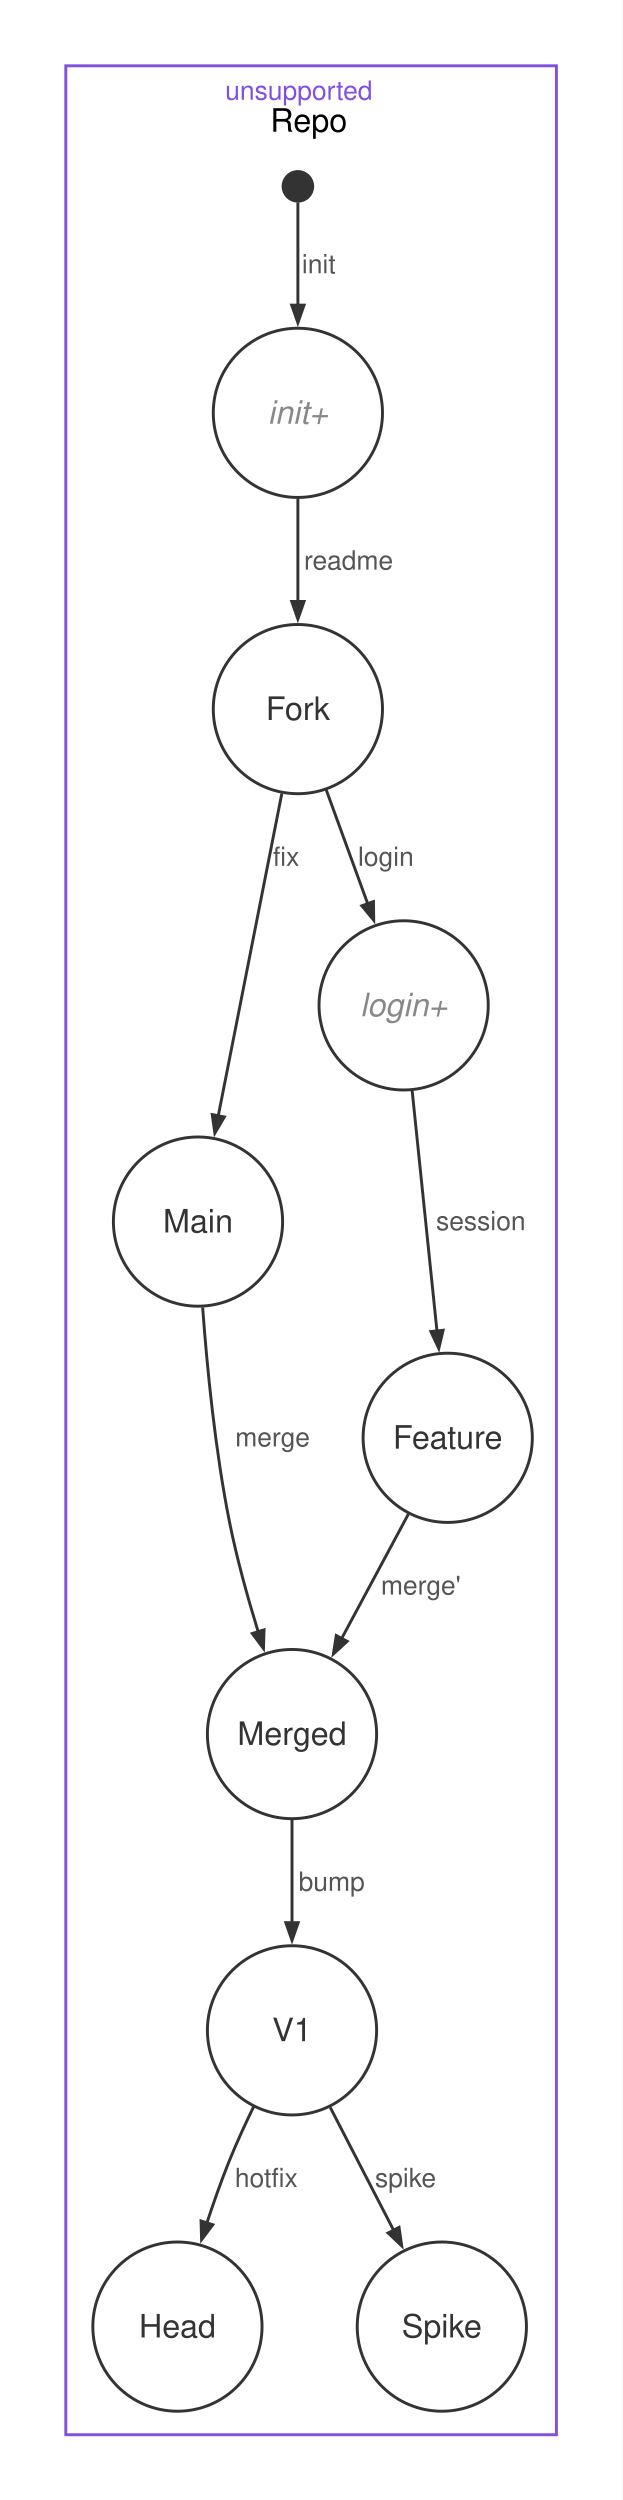
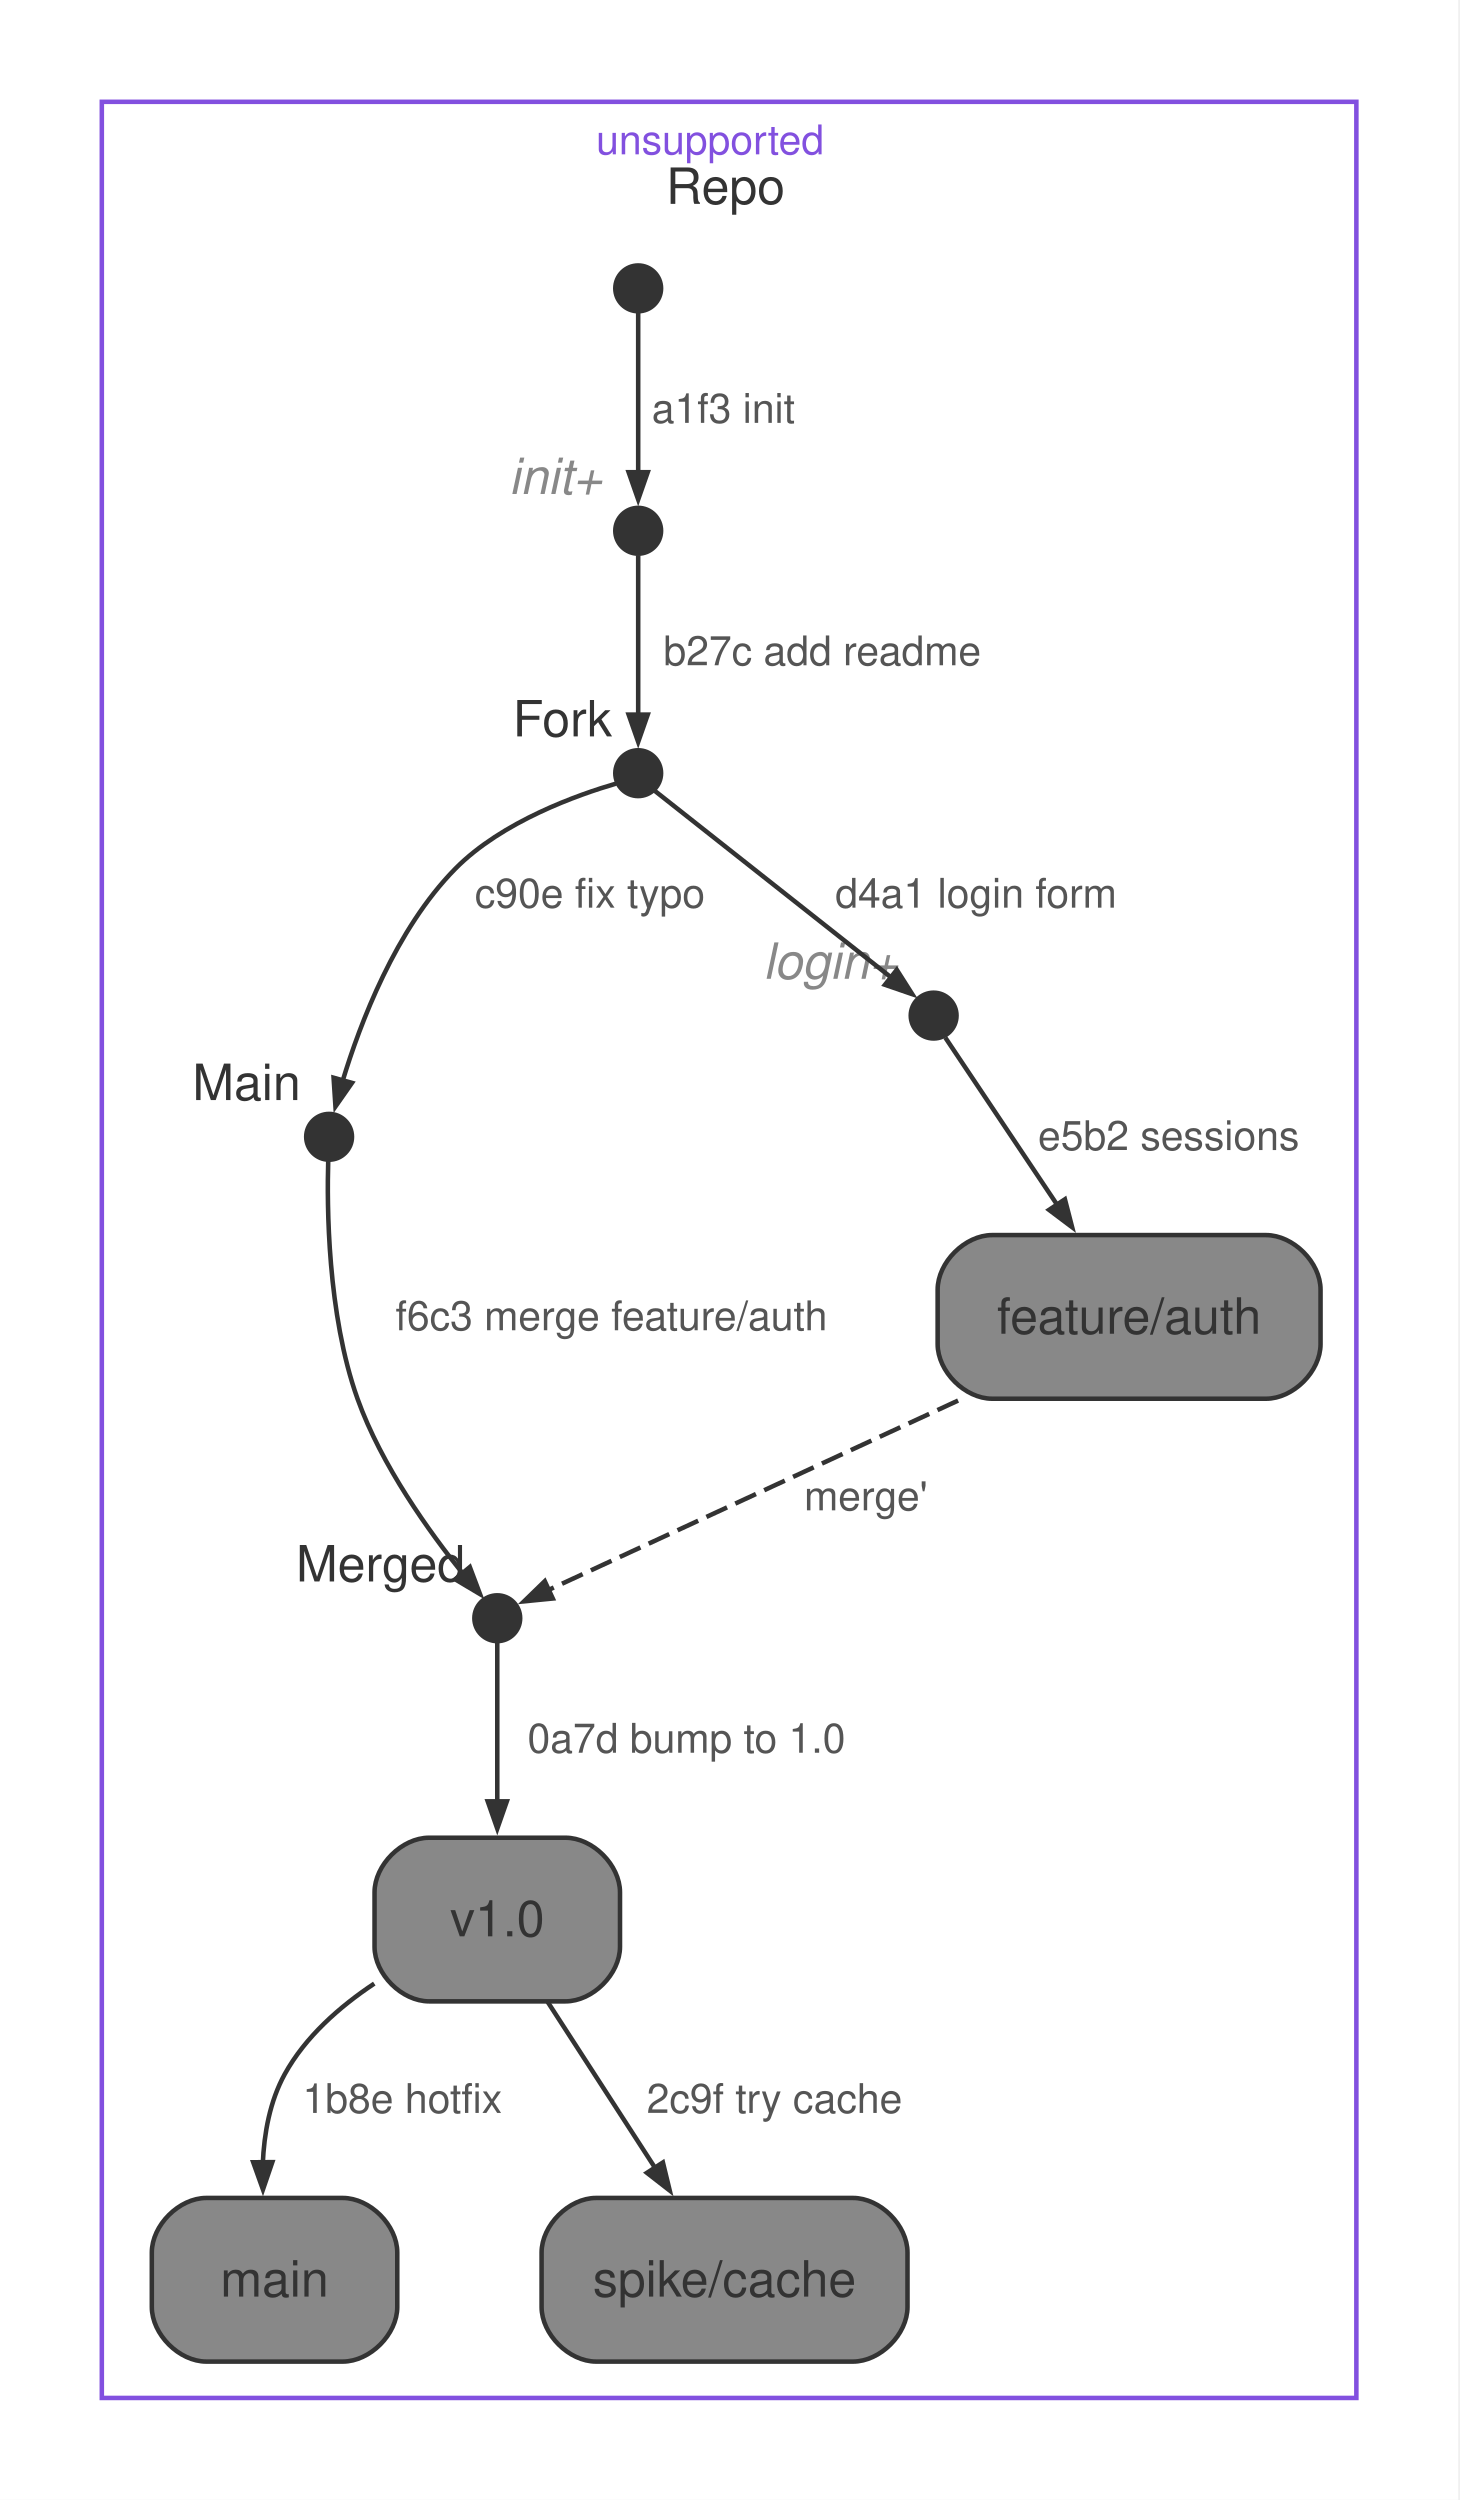
- <svg xmlns="http://www.w3.org/2000/svg" width="212pt" height="851pt" viewBox="0.00 0.00 212.00 851.00">
-   <g id="graph0" class="graph" transform="scale(1 1) rotate(0) translate(14.4 836.78)">
-     <polygon fill="white" stroke="none" points="-14.4,14.4 -14.4,-836.78 197.4,-836.78 197.4,14.4 -14.4,14.4" />
+ <svg xmlns="http://www.w3.org/2000/svg" width="321pt" height="550pt" viewBox="0.00 0.00 321.00 550.00">
+   <g id="graph0" class="graph" transform="scale(1 1) rotate(0) translate(14.4 535.55)">
+     <polygon fill="white" stroke="none" points="-14.4,14.4 -14.4,-535.55 306.4,-535.55 306.4,14.4 -14.4,14.4" />
    <g id="clust1" class="cluster">
-       <polygon fill="none" stroke="#8250df" points="8,-8 8,-814.38 175,-814.38 175,-8 8,-8" />
-       <text xml:space="preserve" text-anchor="start" x="62.25" y="-802.83" font-family="Helvetica,sans-Serif" font-size="9.00" fill="#8250df">unsupported</text>
-       <text xml:space="preserve" text-anchor="start" x="77.62" y="-791.93" font-family="Helvetica,sans-Serif" font-size="11.00">Repo</text>
+       <polygon fill="none" stroke="#8250df" points="8,-8 8,-513.15 284,-513.15 284,-8 8,-8" />
+       <text xml:space="preserve" text-anchor="start" x="116.75" y="-501.6" font-family="Helvetica,sans-Serif" font-size="9.00" fill="#8250df">unsupported</text>
+       <text xml:space="preserve" text-anchor="start" x="132.12" y="-490.7" font-family="Helvetica,sans-Serif" font-size="11.00" fill="#333333">Repo</text>
    </g>
    <g id="node1" class="node">
-       <ellipse fill="#333333" stroke="#333333" cx="87" cy="-773.34" rx="5.04" ry="5.04" />
+       <ellipse fill="#333333" stroke="#333333" cx="126" cy="-472.11" rx="5.04" ry="5.04" />
    </g>
    <g id="node2" class="node">
-       <ellipse fill="none" stroke="#333333" cx="87" cy="-696.25" rx="28.8" ry="28.8" />
-       <text xml:space="preserve" text-anchor="middle" x="87" y="-692.55" font-family="Helvetica,sans-Serif" font-style="oblique" font-size="11.00" fill="#888888">init+</text>
+       <ellipse fill="#333333" stroke="#333333" cx="126" cy="-418.78" rx="5.04" ry="5.04" />
+       <text xml:space="preserve" text-anchor="middle" x="107.83" y="-426.87" font-family="Helvetica,sans-Serif" font-style="oblique" font-size="11.00" fill="#888888">init+</text>
    </g>
    <g id="edge1" class="edge">
-       <path fill="none" stroke="#333333" d="M87,-767.87C87,-760.82 87,-746.51 87,-732.6" />
-       <polygon fill="#333333" stroke="#333333" points="89.1,-732.91 87,-726.91 84.9,-732.91 89.1,-732.91" />
-       <text xml:space="preserve" text-anchor="middle" x="94.12" y="-743.75" font-family="Helvetica,sans-Serif" font-size="9.00" fill="#555555">init</text>
+       <path fill="none" stroke="#333333" d="M126,-466.73C126,-459.01 126,-442.7 126,-431.5" />
+       <polygon fill="#333333" stroke="#333333" points="128.1,-431.66 126,-425.66 123.9,-431.66 128.1,-431.66" />
+       <text xml:space="preserve" text-anchor="middle" x="144.75" y="-442.52" font-family="Helvetica,sans-Serif" font-size="9.00" fill="#555555">a1f3 init</text>
    </g>
    <g id="node3" class="node">
-       <ellipse fill="none" stroke="#333333" cx="87" cy="-595.4" rx="28.8" ry="28.8" />
-       <text xml:space="preserve" text-anchor="middle" x="87" y="-591.7" font-family="Helvetica,sans-Serif" font-size="11.00" fill="#333333">Fork</text>
+       <ellipse fill="#333333" stroke="#333333" cx="126" cy="-365.45" rx="5.04" ry="5.04" />
+       <text xml:space="preserve" text-anchor="middle" x="109.33" y="-373.54" font-family="Helvetica,sans-Serif" font-size="11.00" fill="#333333">Fork</text>
    </g>
    <g id="edge2" class="edge">
-       <path fill="none" stroke="#333333" d="M87,-667.19C87,-656.23 87,-643.54 87,-631.96" />
-       <polygon fill="#333333" stroke="#333333" points="89.1,-632.05 87,-626.05 84.9,-632.05 89.1,-632.05" />
-       <text xml:space="preserve" text-anchor="middle" x="104.25" y="-642.9" font-family="Helvetica,sans-Serif" font-size="9.00" fill="#555555">readme</text>
+       <path fill="none" stroke="#333333" d="M126,-413.4C126,-405.68 126,-389.37 126,-378.17" />
+       <polygon fill="#333333" stroke="#333333" points="128.1,-378.33 126,-372.33 123.9,-378.33 128.1,-378.33" />
+       <text xml:space="preserve" text-anchor="middle" x="166.5" y="-389.19" font-family="Helvetica,sans-Serif" font-size="9.00" fill="#555555">b27c add readme</text>
    </g>
    <g id="node4" class="node">
-       <ellipse fill="none" stroke="#333333" cx="53" cy="-420.95" rx="28.8" ry="28.8" />
-       <text xml:space="preserve" text-anchor="middle" x="53" y="-417.25" font-family="Helvetica,sans-Serif" font-size="11.00" fill="#333333">Main</text>
+       <ellipse fill="#333333" stroke="#333333" cx="58" cy="-285.45" rx="5.04" ry="5.04" />
+       <text xml:space="preserve" text-anchor="middle" x="39.84" y="-293.54" font-family="Helvetica,sans-Serif" font-size="11.00" fill="#333333">Main</text>
    </g>
    <g id="edge3" class="edge">
-       <path fill="none" stroke="#333333" d="M81.54,-566.69C75.64,-536.77 66.23,-489.06 59.84,-456.66" />
-       <polygon fill="#333333" stroke="#333333" points="61.96,-456.55 58.74,-451.07 57.84,-457.37 61.96,-456.55" />
-       <text xml:space="preserve" text-anchor="middle" x="83" y="-542.05" font-family="Helvetica,sans-Serif" font-size="9.00" fill="#555555">fix</text>
+       <path fill="none" stroke="#333333" d="M121.17,-363.17C112.93,-360.77 96.05,-354.87 85.75,-344.41 72.65,-331.11 64.82,-310.43 60.97,-297.71" />
+       <polygon fill="#333333" stroke="#333333" points="63.04,-297.32 59.4,-292.11 58.99,-298.45 63.04,-297.32" />
+       <text xml:space="preserve" text-anchor="middle" x="115.38" y="-335.86" font-family="Helvetica,sans-Serif" font-size="9.00" fill="#555555">c90e fix typo</text>
    </g>
    <g id="node5" class="node">
-       <ellipse fill="none" stroke="#333333" cx="123" cy="-494.55" rx="28.8" ry="28.8" />
-       <text xml:space="preserve" text-anchor="middle" x="123" y="-490.85" font-family="Helvetica,sans-Serif" font-style="oblique" font-size="11.00" fill="#888888">login+</text>
+       <ellipse fill="#333333" stroke="#333333" cx="191" cy="-312.12" rx="5.04" ry="5.04" />
+       <text xml:space="preserve" text-anchor="middle" x="168.34" y="-320.21" font-family="Helvetica,sans-Serif" font-style="oblique" font-size="11.00" fill="#888888">login+</text>
    </g>
    <g id="edge4" class="edge">
-       <path fill="none" stroke="#333333" d="M96.65,-567.91C101.01,-555.94 106.2,-541.67 110.83,-528.98" />
-       <polygon fill="#333333" stroke="#333333" points="112.73,-529.89 112.81,-523.54 108.78,-528.45 112.73,-529.89" />
-       <text xml:space="preserve" text-anchor="middle" x="116.95" y="-542.05" font-family="Helvetica,sans-Serif" font-size="9.00" fill="#555555">login</text>
+       <path fill="none" stroke="#333333" d="M129.49,-361.69C139.28,-353.96 167.2,-331.91 181.82,-320.37" />
+       <polygon fill="#333333" stroke="#333333" points="182.89,-322.2 186.3,-316.83 180.29,-318.9 182.89,-322.2" />
+       <text xml:space="preserve" text-anchor="middle" x="200.32" y="-335.86" font-family="Helvetica,sans-Serif" font-size="9.00" fill="#555555">d4a1 login form</text>
    </g>
    <g id="node7" class="node">
-       <ellipse fill="none" stroke="#333333" cx="85" cy="-246.5" rx="28.8" ry="28.8" />
-       <text xml:space="preserve" text-anchor="middle" x="85" y="-242.8" font-family="Helvetica,sans-Serif" font-size="11.00" fill="#333333">Merged</text>
+       <ellipse fill="#333333" stroke="#333333" cx="95" cy="-179.54" rx="5.04" ry="5.04" />
+       <text xml:space="preserve" text-anchor="middle" x="69.33" y="-187.63" font-family="Helvetica,sans-Serif" font-size="11.00" fill="#333333">Merged</text>
    </g>
    <g id="edge6" class="edge">
-       <path fill="none" stroke="#333333" d="M54.58,-391.76C56.07,-371.3 58.84,-343.02 63.75,-318.55 66.23,-306.21 69.91,-292.94 73.51,-281.25" />
-       <polygon fill="#333333" stroke="#333333" points="75.48,-281.99 75.28,-275.64 71.48,-280.73 75.48,-281.99" />
-       <text xml:space="preserve" text-anchor="middle" x="78.38" y="-344.43" font-family="Helvetica,sans-Serif" font-size="9.00" fill="#555555">merge</text>
+       <path fill="none" stroke="#333333" d="M57.81,-280.19C57.52,-270.54 57.59,-246.46 64.25,-227.83 69.5,-213.13 80.13,-198.41 87.41,-189.38" />
+       <polygon fill="#333333" stroke="#333333" points="88.96,-190.8 91.2,-184.85 85.74,-188.1 88.96,-190.8" />
+       <text xml:space="preserve" text-anchor="middle" x="120.12" y="-242.9" font-family="Helvetica,sans-Serif" font-size="9.00" fill="#555555">f6c3 merge feature/auth</text>
    </g>
    <g id="node6" class="node">
-       <ellipse fill="none" stroke="#333333" cx="138" cy="-347.35" rx="28.8" ry="28.8" />
-       <text xml:space="preserve" text-anchor="middle" x="138" y="-343.65" font-family="Helvetica,sans-Serif" font-size="11.00" fill="#333333">Feature</text>
+       <path fill="#888888" stroke="#333333" d="M264.12,-263.83C264.12,-263.83 203.88,-263.83 203.88,-263.83 197.88,-263.83 191.88,-257.83 191.88,-251.83 191.88,-251.83 191.88,-239.83 191.88,-239.83 191.88,-233.83 197.88,-227.83 203.88,-227.83 203.88,-227.83 264.12,-227.83 264.12,-227.83 270.12,-227.83 276.12,-233.83 276.12,-239.83 276.12,-239.83 276.12,-251.83 276.12,-251.83 276.12,-257.83 270.12,-263.83 264.12,-263.83" />
+       <text xml:space="preserve" text-anchor="middle" x="234" y="-242.13" font-family="Helvetica,sans-Serif" font-size="11.00" fill="#333333">feature/auth</text>
    </g>
    <g id="edge5" class="edge">
-       <path fill="none" stroke="#333333" d="M125.89,-465.55C128.31,-442.15 131.77,-408.66 134.37,-383.46" />
-       <polygon fill="#333333" stroke="#333333" points="136.43,-383.95 134.96,-377.77 132.26,-383.52 136.43,-383.95" />
-       <text xml:space="preserve" text-anchor="middle" x="149.27" y="-418.03" font-family="Helvetica,sans-Serif" font-size="9.00" fill="#555555">session</text>
+       <path fill="none" stroke="#333333" d="M193.56,-307.29C198.36,-300.12 209.05,-284.14 218.23,-270.41" />
+       <polygon fill="#333333" stroke="#333333" points="219.88,-271.71 221.47,-265.56 216.39,-269.38 219.88,-271.71" />
+       <text xml:space="preserve" text-anchor="middle" x="242.71" y="-282.53" font-family="Helvetica,sans-Serif" font-size="9.00" fill="#555555">e5b2 sessions</text>
    </g>
    <g id="edge7" class="edge">
-       <path fill="none" stroke="#333333" d="M124.63,-321.41C117.72,-308.53 109.23,-292.68 101.87,-278.97" />
-       <polygon fill="#333333" stroke="#333333" points="103.77,-278.07 99.09,-273.77 100.07,-280.05 103.77,-278.07" />
-       <text xml:space="preserve" text-anchor="middle" x="128.84" y="-294" font-family="Helvetica,sans-Serif" font-size="9.00" fill="#555555">merge'</text>
+       <path fill="none" stroke="#333333" stroke-dasharray="5,2" d="M196.38,-227.43C166.14,-213.44 125.61,-194.7 106.23,-185.74" />
+       <polygon fill="#333333" stroke="#333333" points="107.21,-183.88 100.89,-183.26 105.45,-187.69 107.21,-183.88" />
+       <text xml:space="preserve" text-anchor="middle" x="176.08" y="-203.28" font-family="Helvetica,sans-Serif" font-size="9.00" fill="#555555">merge'</text>
    </g>
    <g id="node8" class="node">
-       <ellipse fill="none" stroke="#333333" cx="85" cy="-145.65" rx="28.8" ry="28.8" />
-       <text xml:space="preserve" text-anchor="middle" x="85" y="-141.95" font-family="Helvetica,sans-Serif" font-size="11.00" fill="#333333">V1</text>
+       <path fill="#888888" stroke="#333333" d="M110,-131.25C110,-131.25 80,-131.25 80,-131.25 74,-131.25 68,-125.25 68,-119.25 68,-119.25 68,-107.25 68,-107.25 68,-101.25 74,-95.25 80,-95.25 80,-95.25 110,-95.25 110,-95.25 116,-95.25 122,-101.25 122,-107.25 122,-107.25 122,-119.25 122,-119.25 122,-125.25 116,-131.25 110,-131.25" />
+       <text xml:space="preserve" text-anchor="middle" x="95" y="-109.55" font-family="Helvetica,sans-Serif" font-size="11.00" fill="#333333">v1.0</text>
    </g>
    <g id="edge8" class="edge">
-       <path fill="none" stroke="#333333" d="M85,-217.44C85,-206.48 85,-193.79 85,-182.21" />
-       <polygon fill="#333333" stroke="#333333" points="87.1,-182.3 85,-176.3 82.9,-182.3 87.1,-182.3" />
-       <text xml:space="preserve" text-anchor="middle" x="98.5" y="-193.15" font-family="Helvetica,sans-Serif" font-size="9.00" fill="#555555">bump</text>
+       <path fill="none" stroke="#333333" d="M95,-174.32C95,-167.22 95,-152.37 95,-139.21" />
+       <polygon fill="#333333" stroke="#333333" points="97.1,-139.25 95,-133.25 92.9,-139.25 97.1,-139.25" />
+       <text xml:space="preserve" text-anchor="middle" x="136.62" y="-149.95" font-family="Helvetica,sans-Serif" font-size="9.00" fill="#555555">0a7d bump to 1.0</text>
    </g>
    <g id="node9" class="node">
-       <ellipse fill="none" stroke="#333333" cx="46" cy="-44.8" rx="28.8" ry="28.8" />
-       <text xml:space="preserve" text-anchor="middle" x="46" y="-41.1" font-family="Helvetica,sans-Serif" font-size="11.00" fill="#333333">Head</text>
+       <path fill="#888888" stroke="#333333" d="M61,-52C61,-52 31,-52 31,-52 25,-52 19,-46 19,-40 19,-40 19,-28 19,-28 19,-22 25,-16 31,-16 31,-16 61,-16 61,-16 67,-16 73,-22 73,-28 73,-28 73,-40 73,-40 73,-46 67,-52 61,-52" />
+       <text xml:space="preserve" text-anchor="middle" x="46" y="-30.3" font-family="Helvetica,sans-Serif" font-size="11.00" fill="#333333">main</text>
    </g>
    <g id="edge9" class="edge">
-       <path fill="none" stroke="#333333" d="M72.07,-119.93C69.07,-113.77 66.03,-107.14 63.5,-100.85 60.81,-94.15 58.25,-86.86 55.95,-79.85" />
-       <polygon fill="#333333" stroke="#333333" points="58.04,-79.48 54.22,-74.41 54.04,-80.76 58.04,-79.48" />
-       <text xml:space="preserve" text-anchor="middle" x="76.25" y="-92.3" font-family="Helvetica,sans-Serif" font-size="9.00" fill="#555555">hotfix</text>
+       <path fill="none" stroke="#333333" d="M67.94,-99.16C60.26,-94.05 52.76,-87.43 48.25,-79.25 44.98,-73.31 43.69,-66.22 43.41,-59.47" />
+       <polygon fill="#333333" stroke="#333333" points="45.51,-59.88 43.45,-53.86 41.31,-59.85 45.51,-59.88" />
+       <text xml:space="preserve" text-anchor="middle" x="74.12" y="-70.7" font-family="Helvetica,sans-Serif" font-size="9.00" fill="#555555">1b8e hotfix</text>
    </g>
    <g id="node10" class="node">
-       <ellipse fill="none" stroke="#333333" cx="136" cy="-44.8" rx="28.8" ry="28.8" />
-       <text xml:space="preserve" text-anchor="middle" x="136" y="-41.1" font-family="Helvetica,sans-Serif" font-size="11.00" fill="#333333">Spike</text>
+       <path fill="#888888" stroke="#333333" d="M173.25,-52C173.25,-52 116.75,-52 116.75,-52 110.75,-52 104.75,-46 104.75,-40 104.75,-40 104.75,-28 104.75,-28 104.75,-22 110.75,-16 116.75,-16 116.75,-16 173.25,-16 173.25,-16 179.25,-16 185.25,-22 185.25,-28 185.25,-28 185.25,-40 185.25,-40 185.25,-46 179.25,-52 173.25,-52" />
+       <text xml:space="preserve" text-anchor="middle" x="145" y="-30.3" font-family="Helvetica,sans-Serif" font-size="11.00" fill="#333333">spike/cache</text>
    </g>
    <g id="edge10" class="edge">
-       <path fill="none" stroke="#333333" d="M98,-119.45C104.6,-106.67 112.67,-91.02 119.68,-77.43" />
-       <polygon fill="#333333" stroke="#333333" points="121.44,-78.59 122.33,-72.3 117.71,-76.67 121.44,-78.59" />
-       <text xml:space="preserve" text-anchor="middle" x="123.65" y="-92.3" font-family="Helvetica,sans-Serif" font-size="9.00" fill="#555555">spike</text>
+       <path fill="none" stroke="#333333" d="M106.1,-95.11C113.04,-84.38 122.08,-70.41 129.7,-58.64" />
+       <polygon fill="#333333" stroke="#333333" points="131.44,-59.81 132.94,-53.63 127.92,-57.53 131.44,-59.81" />
+       <text xml:space="preserve" text-anchor="middle" x="155.99" y="-70.7" font-family="Helvetica,sans-Serif" font-size="9.00" fill="#555555">2c9f try cache</text>
    </g>
  </g>
</svg>
